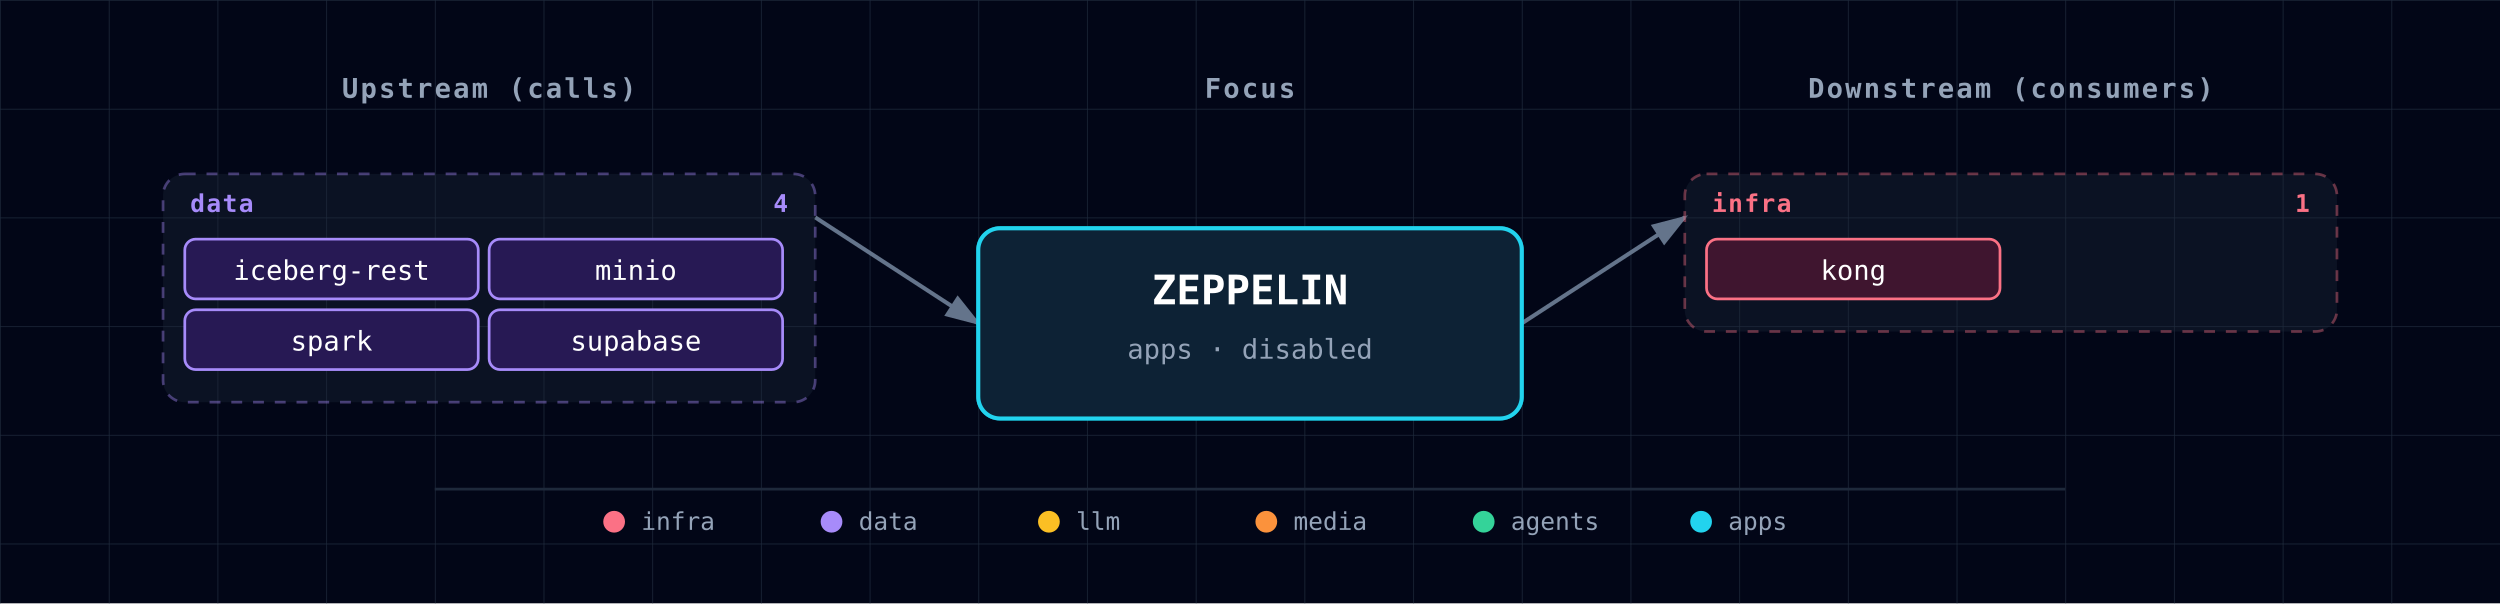
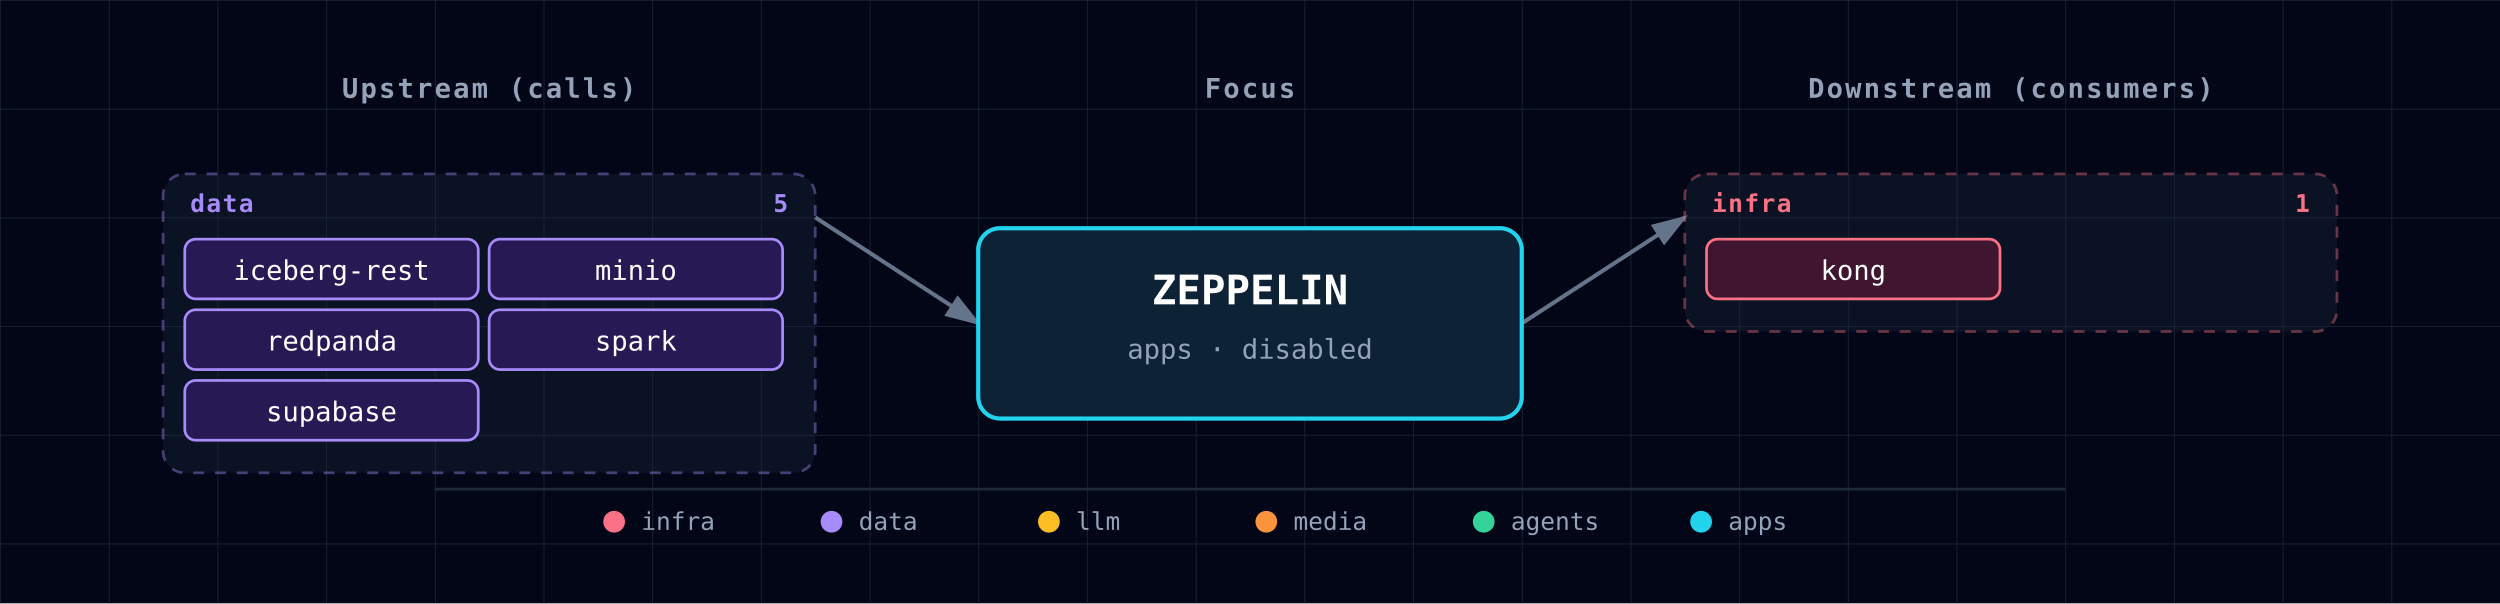
<svg xmlns="http://www.w3.org/2000/svg" viewBox="0 0 920 222" font-family="'JetBrains Mono', 'Fira Code', Menlo, Consolas, monospace">
  <defs>
    <pattern id="grid" width="40" height="40" patternUnits="userSpaceOnUse">
      <path d="M 40 0 L 0 0 0 40" fill="none" stroke="#1e293b" stroke-width="0.5" />
    </pattern>
    <marker id="arrowhead" markerWidth="9" markerHeight="6" refX="8" refY="3" orient="auto">
      <polygon points="0 0, 9 3, 0 6" fill="#64748b" />
    </marker>
    <filter id="focus-glow" x="-50%" y="-50%" width="200%" height="200%">
      <feGaussianBlur in="SourceAlpha" stdDeviation="6" />
      <feFlood flood-color="#22d3ee" flood-opacity="0.6" />
      <feComposite in2="SourceAlpha" operator="in" />
      <feMerge>
        <feMergeNode />
        <feMergeNode in="SourceGraphic" />
      </feMerge>
    </filter>
  </defs>
  <rect width="920" height="222" fill="#020617" />
  <rect width="920" height="222" fill="url(#grid)" />
  <text x="180" y="36" fill="#94a3b8" font-size="10" font-weight="600" text-anchor="middle" letter-spacing="0.08em">Upstream (calls)</text>
  <text x="460" y="36" fill="#94a3b8" font-size="10" font-weight="600" text-anchor="middle" letter-spacing="0.08em">Focus</text>
  <text x="740" y="36" fill="#94a3b8" font-size="10" font-weight="600" text-anchor="middle" letter-spacing="0.08em">Downstream (consumers)</text>
  <line x1="300" y1="80" x2="360" y2="119" stroke="#64748b" stroke-width="1.5" marker-end="url(#arrowhead)" />
  <line x1="560" y1="119" x2="620" y2="80" stroke="#64748b" stroke-width="1.5" marker-end="url(#arrowhead)" />
  <g>
    <g class="cluster">
-       <rect x="60" y="64" width="240" height="84" rx="8" fill="rgba(30,41,59,0.35)" stroke="#a78bfa" stroke-width="1" stroke-dasharray="4,4" stroke-opacity="0.4" />
+       <rect x="60" y="64" width="240" height="110" rx="8" fill="rgba(30,41,59,0.35)" stroke="#a78bfa" stroke-width="1" stroke-dasharray="4,4" stroke-opacity="0.4" />
      <text x="70" y="78" fill="#a78bfa" font-size="9" font-weight="700" text-anchor="start" style="letter-spacing:0.06em;text-transform:uppercase;">data</text>
-       <text x="290" y="78" fill="#a78bfa" font-size="9" font-weight="600" text-anchor="end">4</text>
+       <text x="290" y="78" fill="#a78bfa" font-size="9" font-weight="600" text-anchor="end">5</text>
    </g>
    <g>
      <rect x="68" y="88" width="108" height="22" rx="4" fill="#0f172a" />
      <rect x="68" y="88" width="108" height="22" rx="4" fill="rgba(76, 29, 149, 0.4)" stroke="#a78bfa" stroke-width="1" />
      <text x="122" y="103" fill="white" font-size="10" text-anchor="middle">iceberg-rest</text>
    </g>
    <g>
      <rect x="180" y="88" width="108" height="22" rx="4" fill="#0f172a" />
      <rect x="180" y="88" width="108" height="22" rx="4" fill="rgba(76, 29, 149, 0.4)" stroke="#a78bfa" stroke-width="1" />
      <text x="234" y="103" fill="white" font-size="10" text-anchor="middle">minio</text>
    </g>
    <g>
      <rect x="68" y="114" width="108" height="22" rx="4" fill="#0f172a" />
      <rect x="68" y="114" width="108" height="22" rx="4" fill="rgba(76, 29, 149, 0.4)" stroke="#a78bfa" stroke-width="1" />
-       <text x="122" y="129" fill="white" font-size="10" text-anchor="middle">spark</text>
+       <text x="122" y="129" fill="white" font-size="10" text-anchor="middle">redpanda</text>
    </g>
    <g>
      <rect x="180" y="114" width="108" height="22" rx="4" fill="#0f172a" />
      <rect x="180" y="114" width="108" height="22" rx="4" fill="rgba(76, 29, 149, 0.4)" stroke="#a78bfa" stroke-width="1" />
-       <text x="234" y="129" fill="white" font-size="10" text-anchor="middle">supabase</text>
+       <text x="234" y="129" fill="white" font-size="10" text-anchor="middle">spark</text>
+     </g>
+     <g>
+       <rect x="68" y="140" width="108" height="22" rx="4" fill="#0f172a" />
+       <rect x="68" y="140" width="108" height="22" rx="4" fill="rgba(76, 29, 149, 0.4)" stroke="#a78bfa" stroke-width="1" />
+       <text x="122" y="155" fill="white" font-size="10" text-anchor="middle">supabase</text>
    </g>
  </g>
  <g>
    <g class="cluster">
      <rect x="620" y="64" width="240" height="58" rx="8" fill="rgba(30,41,59,0.35)" stroke="#fb7185" stroke-width="1" stroke-dasharray="4,4" stroke-opacity="0.4" />
      <text x="630" y="78" fill="#fb7185" font-size="9" font-weight="700" text-anchor="start" style="letter-spacing:0.06em;text-transform:uppercase;">infra</text>
      <text x="850" y="78" fill="#fb7185" font-size="9" font-weight="600" text-anchor="end">1</text>
    </g>
    <g>
      <rect x="628" y="88" width="108" height="22" rx="4" fill="#0f172a" />
      <rect x="628" y="88" width="108" height="22" rx="4" fill="rgba(136, 19, 55, 0.4)" stroke="#fb7185" stroke-width="1" />
      <text x="682" y="103" fill="white" font-size="10" text-anchor="middle">kong</text>
    </g>
  </g>
  <g class="focus" filter="url(#focus-glow)">
    <rect x="360" y="84" width="200" height="70" rx="8" fill="#0f172a" />
    <rect x="360" y="84" width="200" height="70" rx="8" fill="rgba(8, 51, 68, 0.4)" stroke="#22d3ee" stroke-width="1.5" />
    <text x="460" y="112" fill="white" font-size="15" font-weight="700" text-anchor="middle">ZEPPELIN</text>
    <text x="460" y="132" fill="#94a3b8" font-size="10" text-anchor="middle">apps · disabled</text>
  </g>
  <g class="legend">
    <line x1="160" y1="180" x2="760" y2="180" stroke="#1e293b" stroke-width="1" />
    <circle cx="226" cy="192" r="4" fill="#fb7185" />
    <text x="236" y="195" fill="#94a3b8" font-size="9" font-weight="400" text-anchor="start">infra</text>
    <circle cx="306" cy="192" r="4" fill="#a78bfa" />
    <text x="316" y="195" fill="#94a3b8" font-size="9" font-weight="400" text-anchor="start">data</text>
    <circle cx="386" cy="192" r="4" fill="#fbbf24" />
    <text x="396" y="195" fill="#94a3b8" font-size="9" font-weight="400" text-anchor="start">llm</text>
    <circle cx="466" cy="192" r="4" fill="#fb923c" />
    <text x="476" y="195" fill="#94a3b8" font-size="9" font-weight="400" text-anchor="start">media</text>
    <circle cx="546" cy="192" r="4" fill="#34d399" />
    <text x="556" y="195" fill="#94a3b8" font-size="9" font-weight="400" text-anchor="start">agents</text>
    <circle cx="626" cy="192" r="4" fill="#22d3ee" />
    <text x="636" y="195" fill="#94a3b8" font-size="9" font-weight="400" text-anchor="start">apps</text>
  </g>
</svg>
